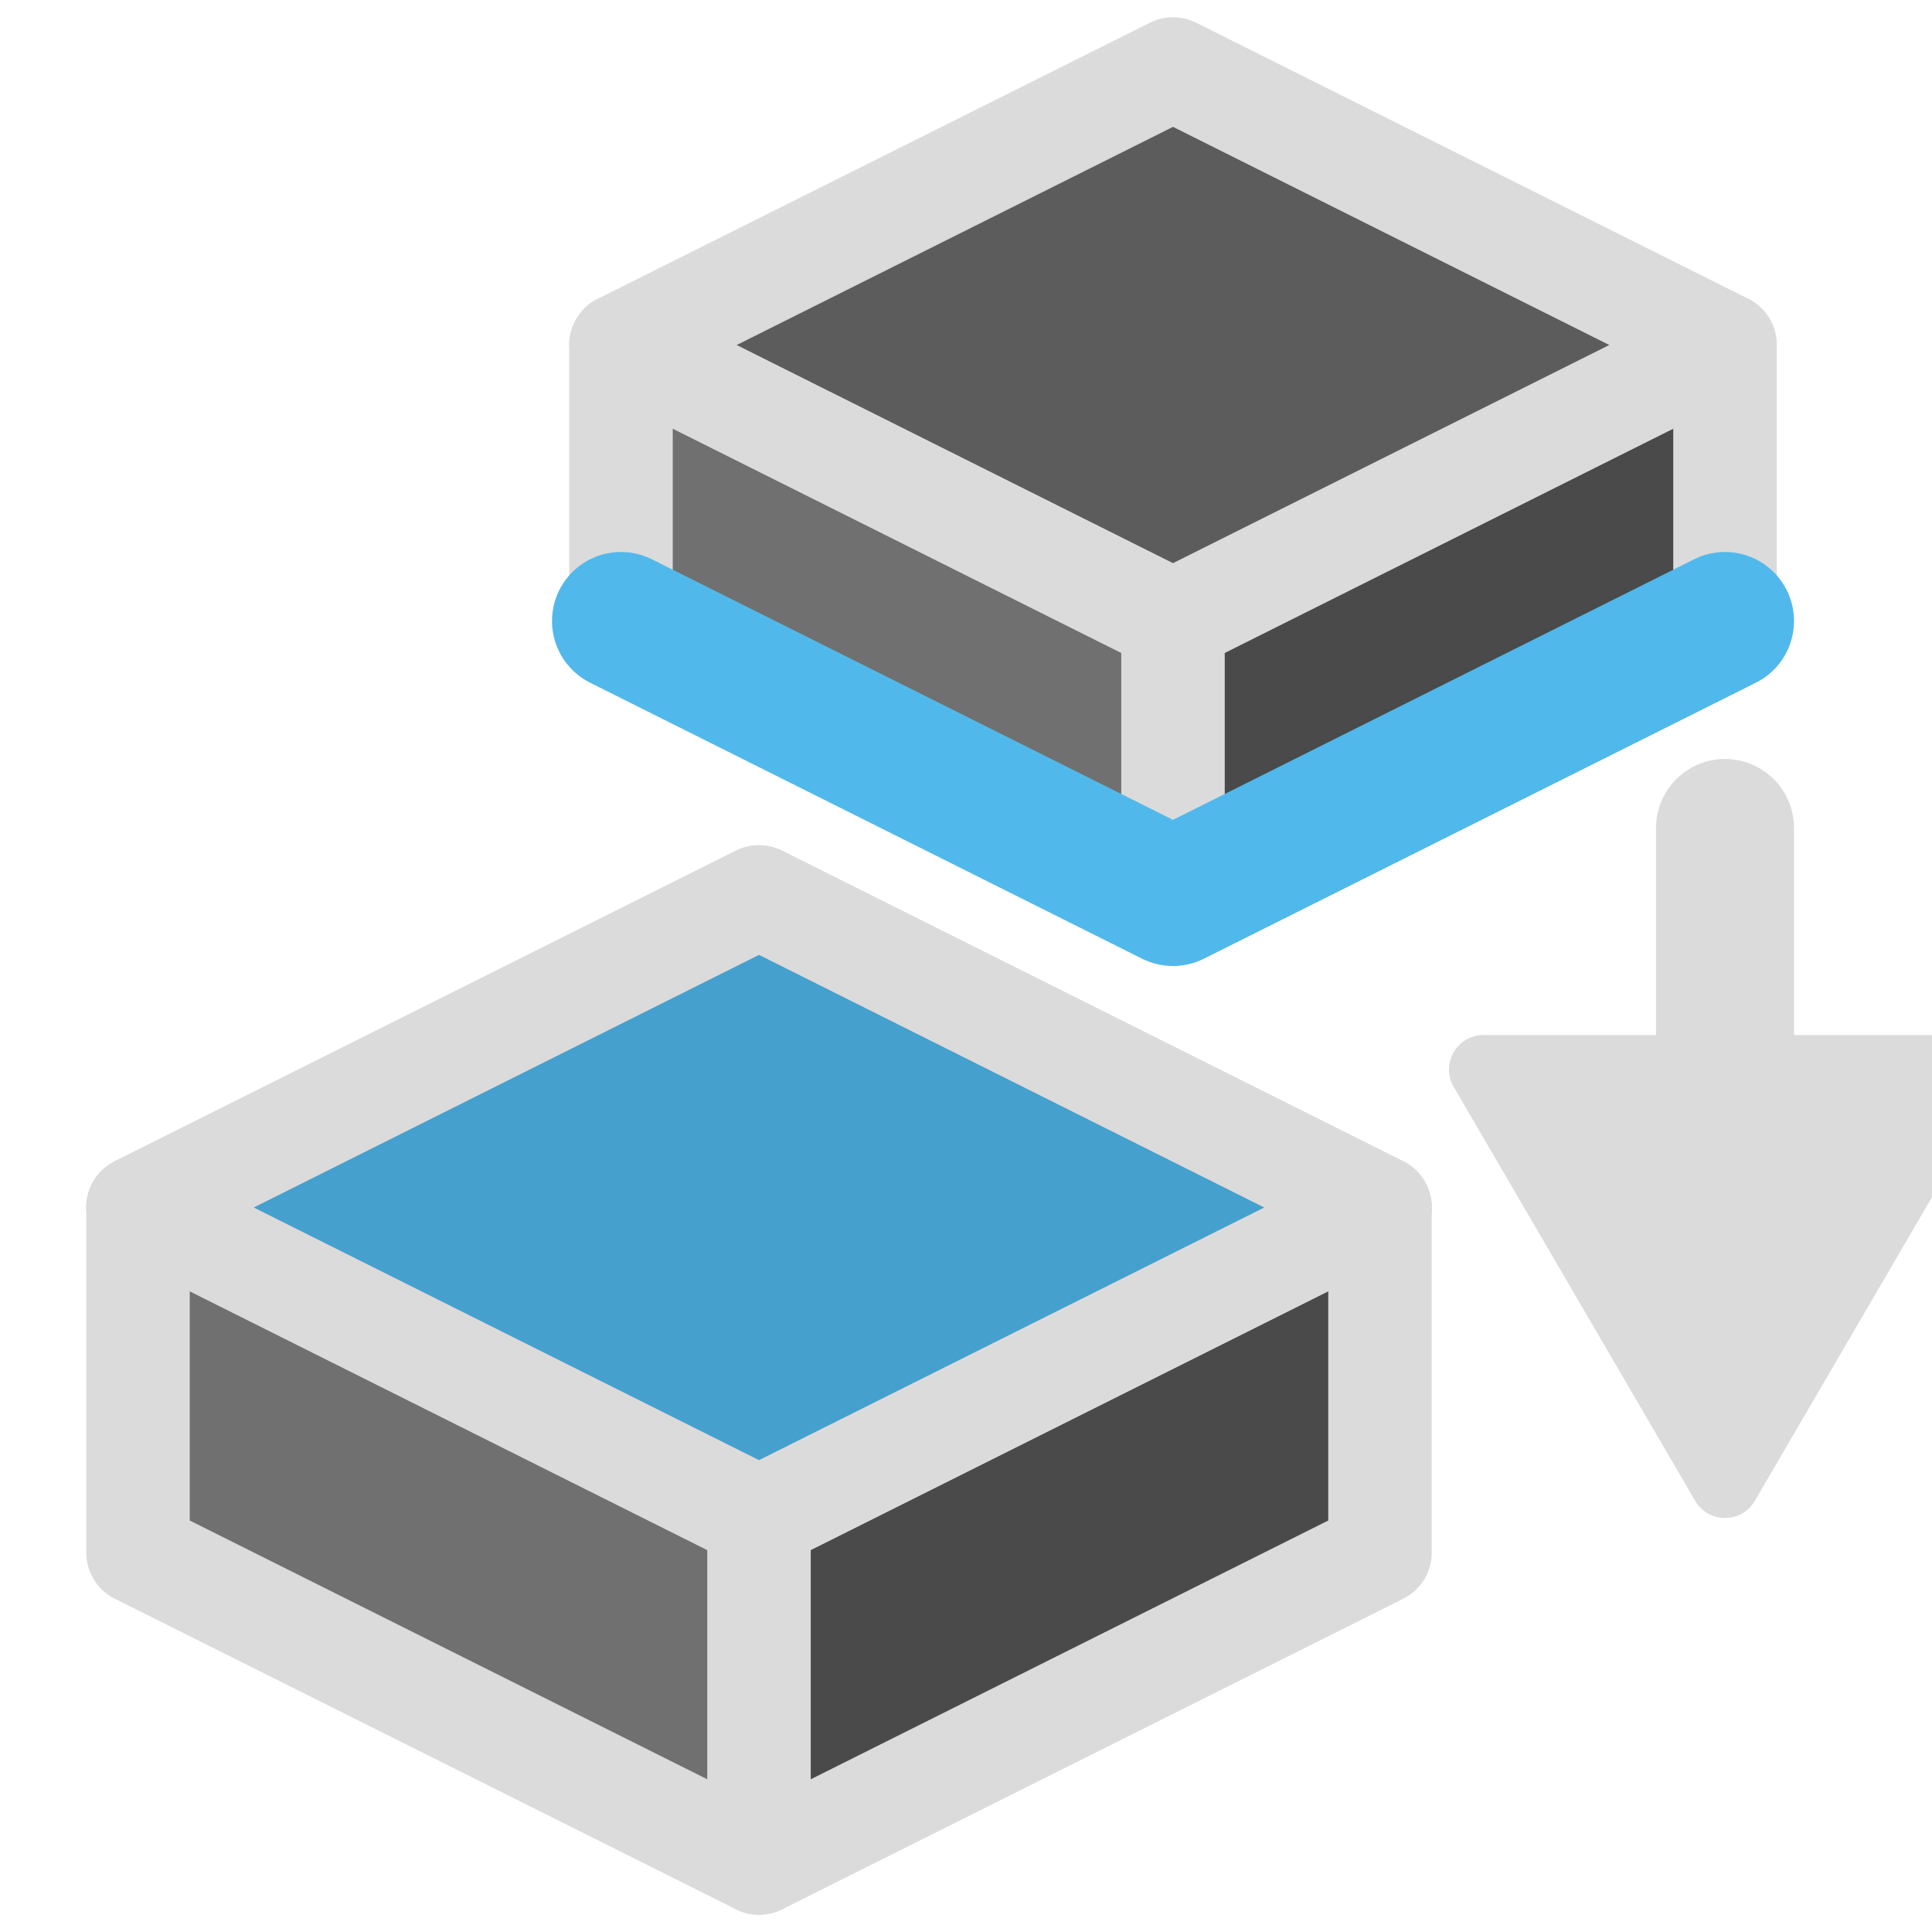
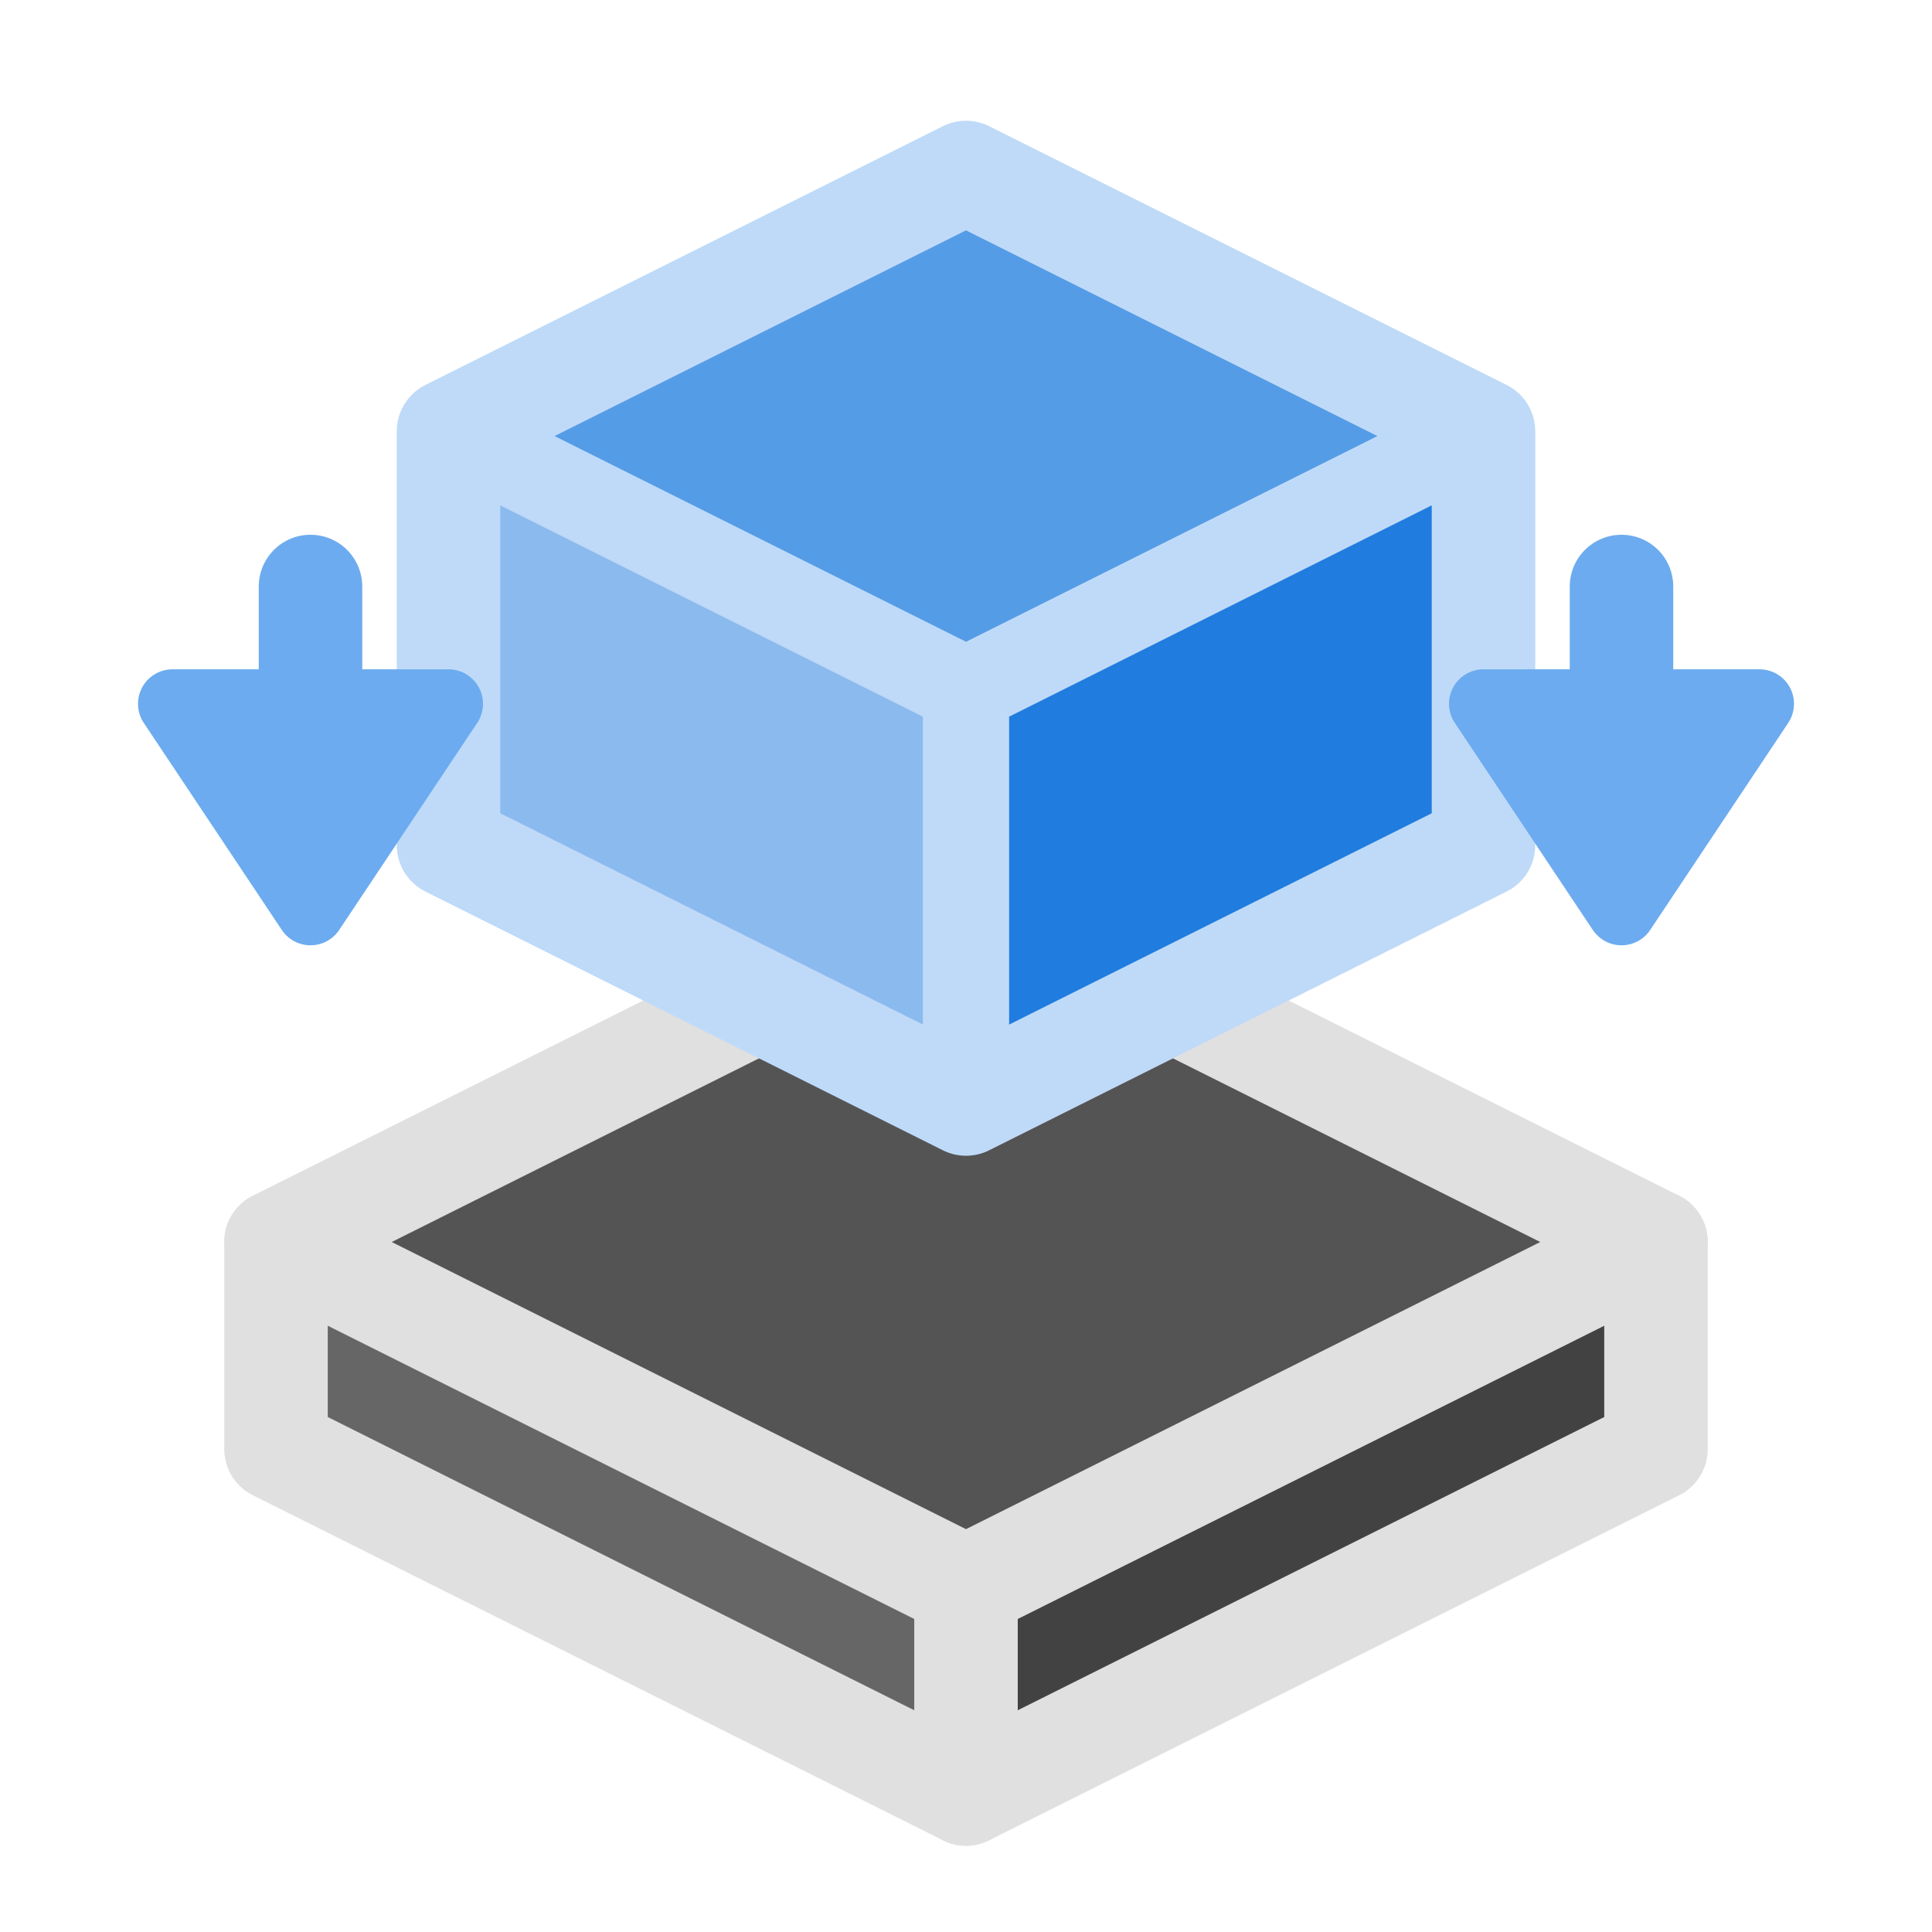
<svg xmlns="http://www.w3.org/2000/svg" viewBox="0 0 28 28" fill="none" stroke-linecap="round" stroke-linejoin="round">
-   <path d="M11 13L20 17.5L11 22L2 17.5Z" fill="#5C5C5C" />
-   <path d="M2 17.5L11 22V27L2 22.5Z" fill="#707070" />
-   <path d="M20 17.5L11 22V27L20 22.5Z" fill="#4A4A4A" />
-   <path d="M2 17.5L11 22L20 17.5M11 22V27" stroke="#DBDBDB" stroke-width="1.5" />
-   <path d="M11 13L20 17.5V22.5L11 27L2 22.5V17.5Z" stroke="#DBDBDB" stroke-width="1.5" />
-   <path d="M11 13L20 17.5L11 22L2 17.5Z" fill="#46A0CE" />
-   <path d="M11 13L20 17.5L11 22L2 17.5Z" stroke="#DBDBDB" stroke-width="1.5" />
-   <path d="M17 1L25 5L17 9L9 5Z" fill="#5C5C5C" />
-   <path d="M9 5L17 9V13L9 9Z" fill="#707070" />
-   <path d="M25 5L17 9V13L25 9Z" fill="#4A4A4A" />
-   <path d="M9 5L17 9L25 5M17 9V13" stroke="#DBDBDB" stroke-width="1.5" />
-   <path d="M17 1L25 5V9L17 13L9 9V5Z" stroke="#DBDBDB" stroke-width="1.5" />
-   <path d="M9 9L17 13L25 9" stroke="#51B8EC" stroke-width="2" />
-   <path d="M25 12L25 17.5" stroke="#DBDBDB" stroke-width="2" />
-   <path d="M25 21.5L21.5 15.5L28.5 15.5Z" fill="#DBDBDB" stroke="#DBDBDB" stroke-width="1" />
+   <path d="M4 18 L14 23 L14 26 L4 21Z" fill="#666666" />
+   <path d="M14 13 L24 18 L14 23 L4 18Z" fill="#545454" />
+   <path d="M24 18 L14 23 L14 26 L24 21Z" fill="#424242" />
+   <path d="M4 18 L14 23 L24 18M14 23V26" stroke="#E0E0E0" stroke-width="1.5" />
+   <path d="M14 13 L24 18 L24 21 L14 26 L4 21 L4 18Z" stroke="#E0E0E0" stroke-width="1.5" />
+   <path d="M6.5 6.25 L14 10 L14 16 L6.5 12.25Z" fill="#8BBBEE" />
+   <path d="M14 2.5 L21.5 6.25 L14 10 L6.5 6.25Z" fill="#559CE7" />
+   <path d="M21.5 6.25 L14 10 L14 16 L21.5 12.25Z" fill="#207CDF" />
+   <path d="M6.5 6.25 L14 10 L21.5 6.25M14 10V16" stroke="#BFDAF8" stroke-width="1.25" />
+   <path d="M14 2.5 L21.5 6.25 L21.5 12.25 L14 16 L6.5 12.25 L6.5 6.25Z" stroke="#BFDAF8" stroke-width="1.5" />
+   <path d="M4.5 13.2 L2.5 10.2 L6.5 10.2 Z" fill="#6CABEF" stroke="#6CABEF" stroke-width="1" />
+   <path d="M23.5 13.2 L21.5 10.2 L25.5 10.2 Z" fill="#6CABEF" stroke="#6CABEF" stroke-width="1" />
+   <path d="M4.5 8.5V10.2M23.5 8.5V10.2" stroke="#6CABEF" stroke-width="1.5" />
</svg>
